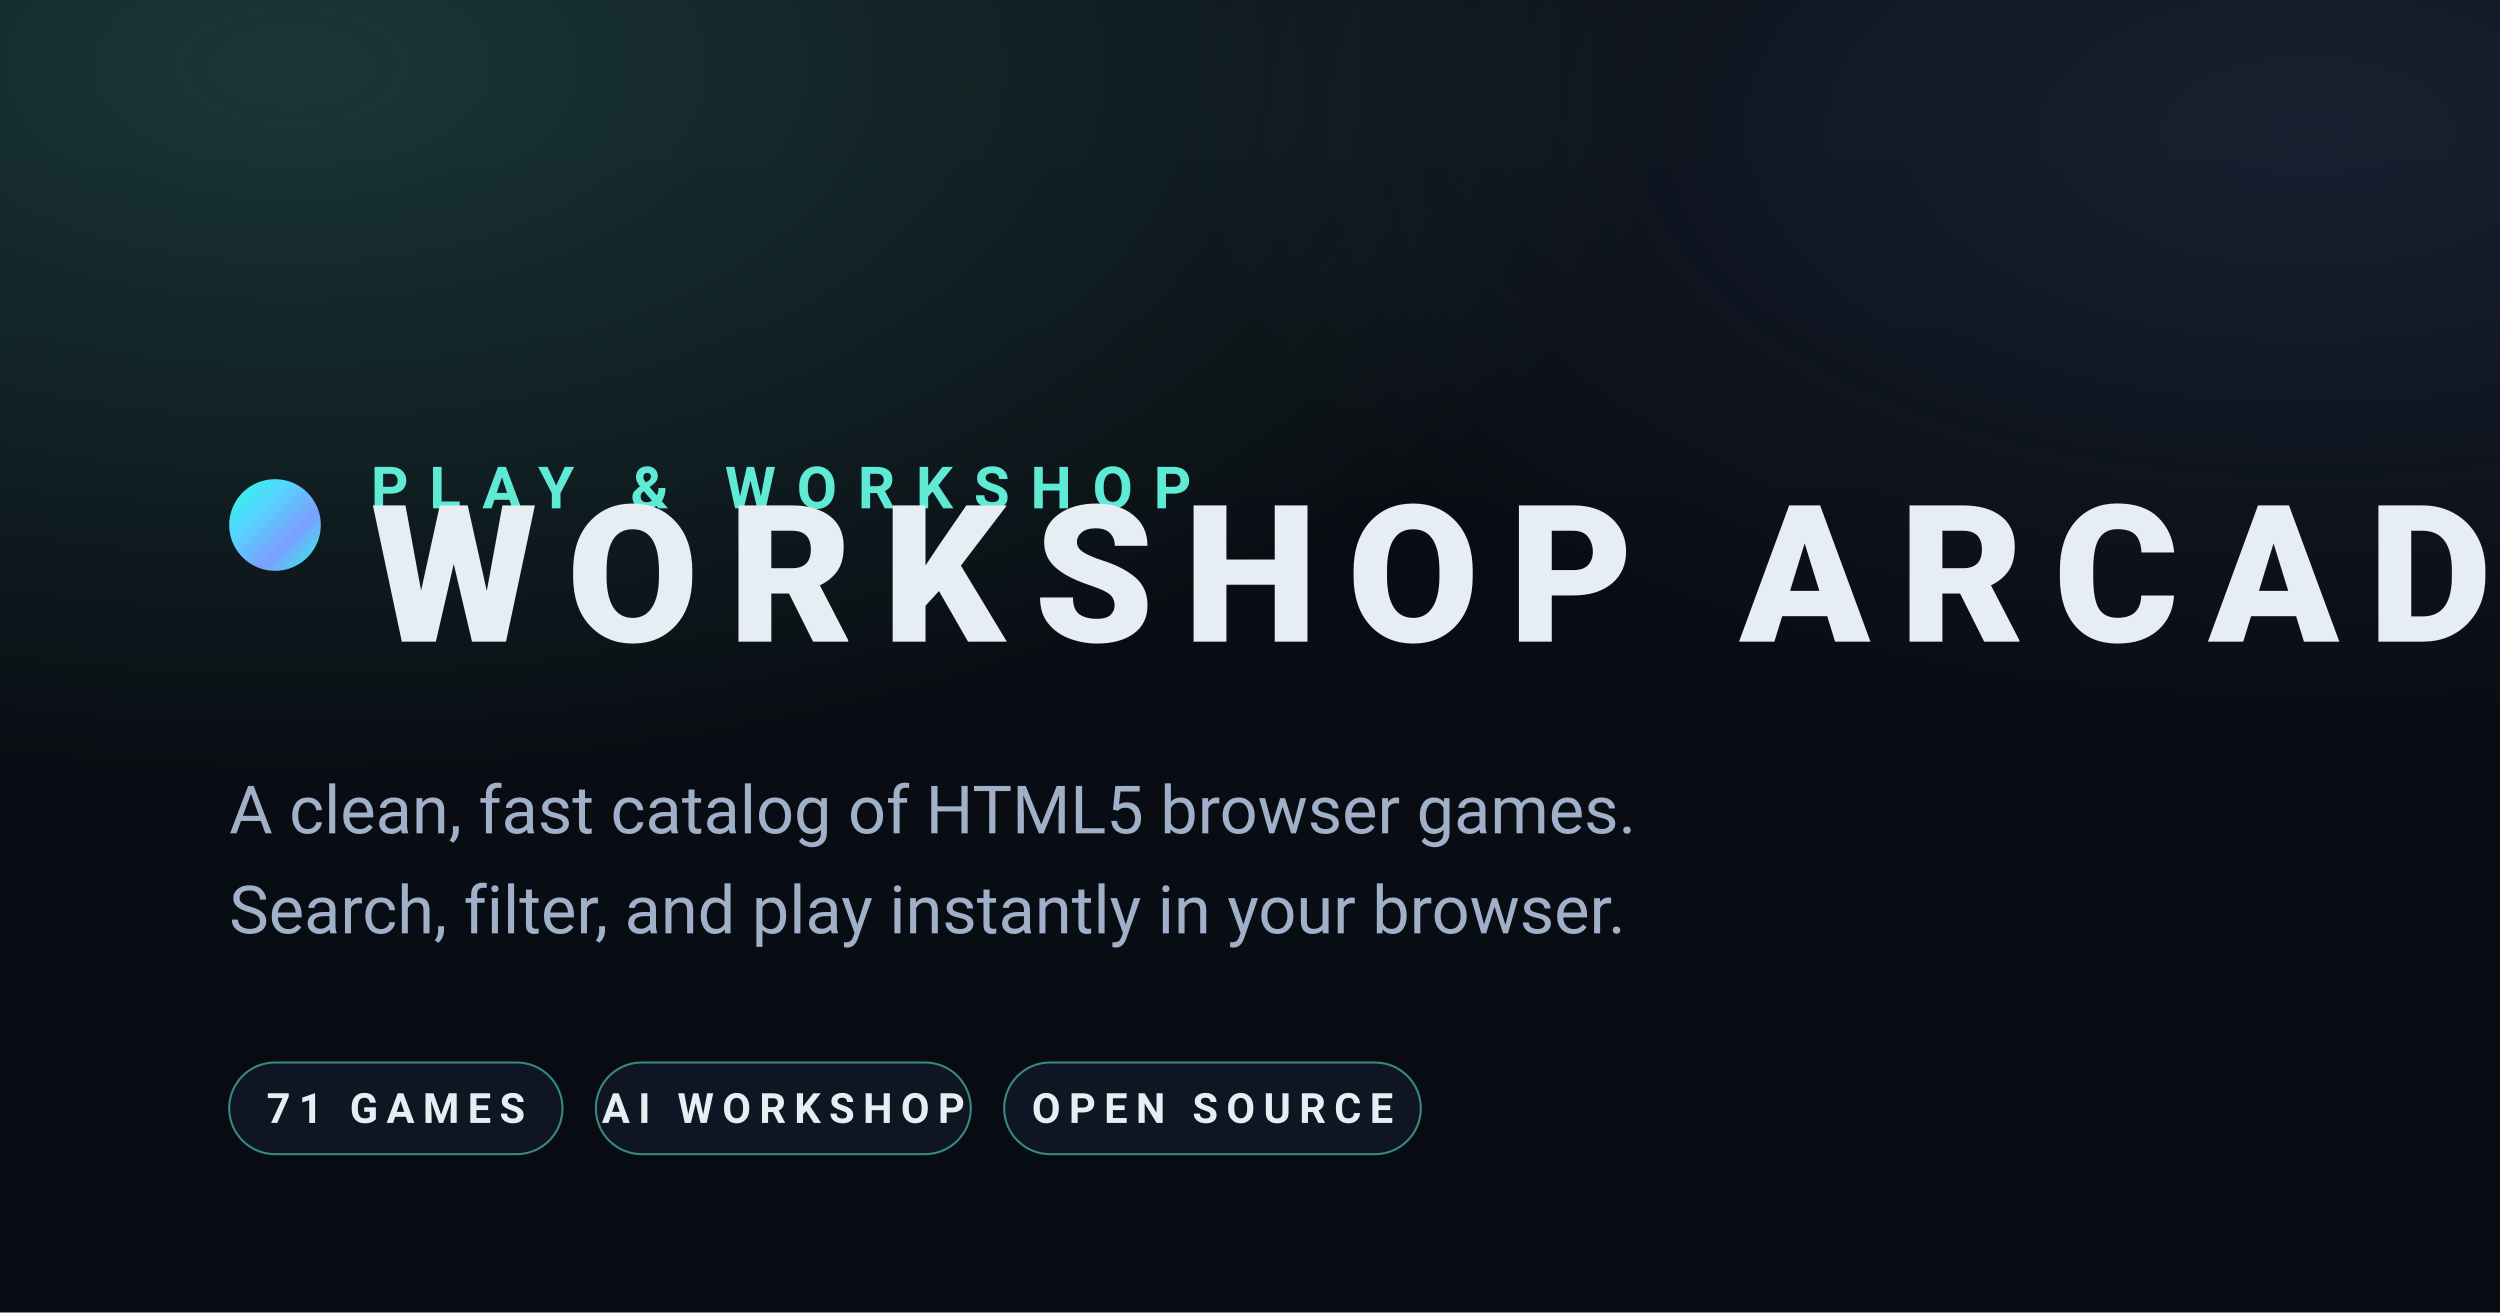
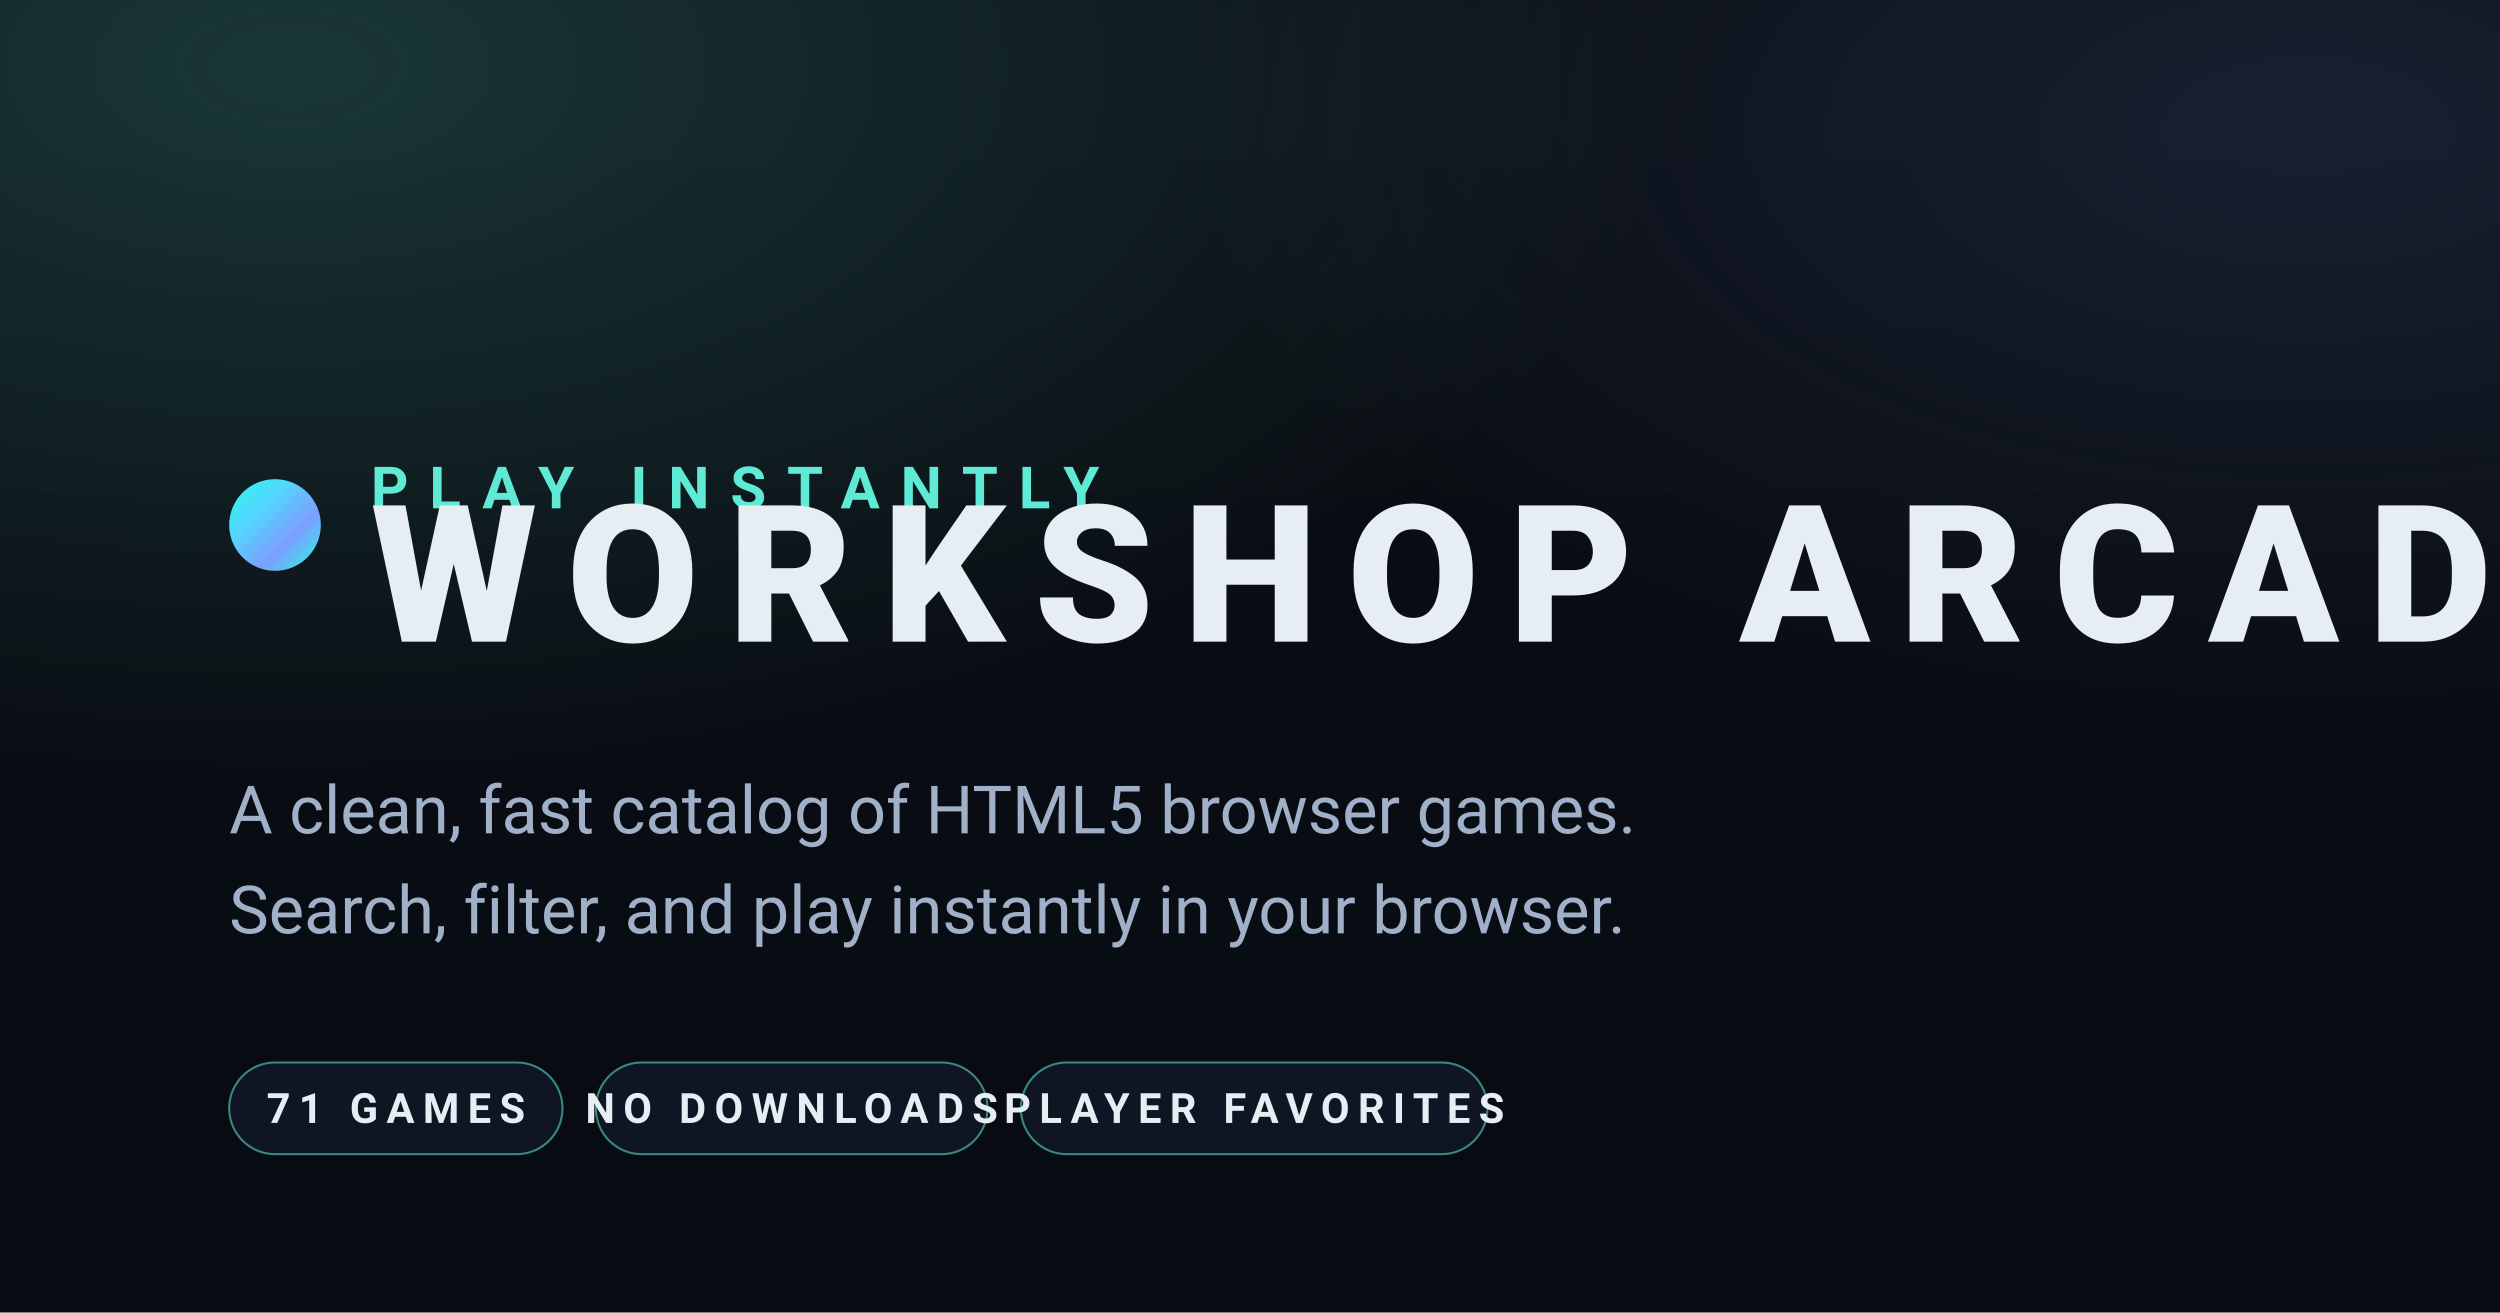
<svg xmlns="http://www.w3.org/2000/svg" viewBox="0 0 1200 630" width="1200" height="630">
  <defs>
    <linearGradient id="bg" x1="0" y1="0" x2="0" y2="1">
      <stop offset="0" stop-color="#0b0f14" />
      <stop offset="1" stop-color="#070b12" />
    </linearGradient>
    <radialGradient id="glow-teal" cx="0.12" cy="0.05" r="0.55">
      <stop offset="0" stop-color="#5eead4" stop-opacity="0.18" />
      <stop offset="1" stop-color="#5eead4" stop-opacity="0" />
    </radialGradient>
    <radialGradient id="glow-indigo" cx="0.92" cy="0.1" r="0.45">
      <stop offset="0" stop-color="#7c9eff" stop-opacity="0.12" />
      <stop offset="1" stop-color="#7c9eff" stop-opacity="0" />
    </radialGradient>
    <linearGradient id="dot" x1="0" y1="0" x2="1" y2="1">
      <stop offset="0" stop-color="#2cf8e2" />
      <stop offset="0.33" stop-color="#53d7ff" />
      <stop offset="0.66" stop-color="#7c9eff" />
      <stop offset="1" stop-color="#2cf8e2" />
    </linearGradient>
  </defs>
  <rect width="1200" height="630" fill="url(#bg)" />
  <rect width="1200" height="630" fill="url(#glow-teal)" />
  <rect width="1200" height="630" fill="url(#glow-indigo)" />
  <g transform="translate(110 230)">
    <circle cx="22" cy="22" r="22" fill="url(#dot)" />
-     <text x="68" y="14" font-family="ui-sans-serif, system-ui, -apple-system, 'Segoe UI', Roboto, Helvetica, Arial, sans-serif" font-size="28" letter-spacing="10" fill="#5eead4" font-weight="700">PLAY &amp; WORKSHOP</text>
+     <text x="68" y="14" font-family="ui-sans-serif, system-ui, -apple-system, 'Segoe UI', Roboto, Helvetica, Arial, sans-serif" font-size="28" letter-spacing="10" fill="#5eead4" font-weight="700">PLAY INSTANTLY</text>
    <text x="68" y="78" font-family="ui-sans-serif, system-ui, -apple-system, 'Segoe UI', Roboto, Helvetica, Arial, sans-serif" font-size="92" letter-spacing="14" fill="#e6edf3" font-weight="800">WORKSHOP ARCADE</text>
  </g>
  <text x="110" y="400" font-family="ui-sans-serif, system-ui, -apple-system, 'Segoe UI', Roboto, Helvetica, Arial, sans-serif" font-size="32" fill="#9fb0c8">A clean, fast catalog of HTML5 browser games.</text>
  <text x="110" y="448" font-family="ui-sans-serif, system-ui, -apple-system, 'Segoe UI', Roboto, Helvetica, Arial, sans-serif" font-size="32" fill="#9fb0c8">Search, filter, and play instantly in your browser.</text>
  <g transform="translate(110 510)" font-family="ui-sans-serif, system-ui, -apple-system, 'Segoe UI', Roboto, Helvetica, Arial, sans-serif" font-weight="700" font-size="20" letter-spacing="4">
    <rect x="0" y="0" rx="22" ry="22" width="160" height="44" fill="#0f1522" stroke="#5eead4" stroke-opacity="0.55" stroke-width="1" />
    <text x="80" y="29" text-anchor="middle" fill="#e6edf3">71 GAMES</text>
-     <rect x="176" y="0" rx="22" ry="22" width="180" height="44" fill="#0f1522" stroke="#5eead4" stroke-opacity="0.55" stroke-width="1" />
-     <text x="266" y="29" text-anchor="middle" fill="#e6edf3">AI WORKSHOP</text>
-     <rect x="372" y="0" rx="22" ry="22" width="200" height="44" fill="#0f1522" stroke="#5eead4" stroke-opacity="0.55" stroke-width="1" />
-     <text x="472" y="29" text-anchor="middle" fill="#e6edf3">OPEN SOURCE</text>
+     <rect x="176" y="0" rx="22" ry="22" width="188" height="44" fill="#0f1522" stroke="#5eead4" stroke-opacity="0.55" stroke-width="1" />
+     <text x="270" y="29" text-anchor="middle" fill="#e6edf3">NO DOWNLOADS</text>
+     <rect x="380" y="0" rx="22" ry="22" width="224" height="44" fill="#0f1522" stroke="#5eead4" stroke-opacity="0.55" stroke-width="1" />
+     <text x="492" y="29" text-anchor="middle" fill="#e6edf3">PLAYER FAVORITES</text>
  </g>
</svg>
